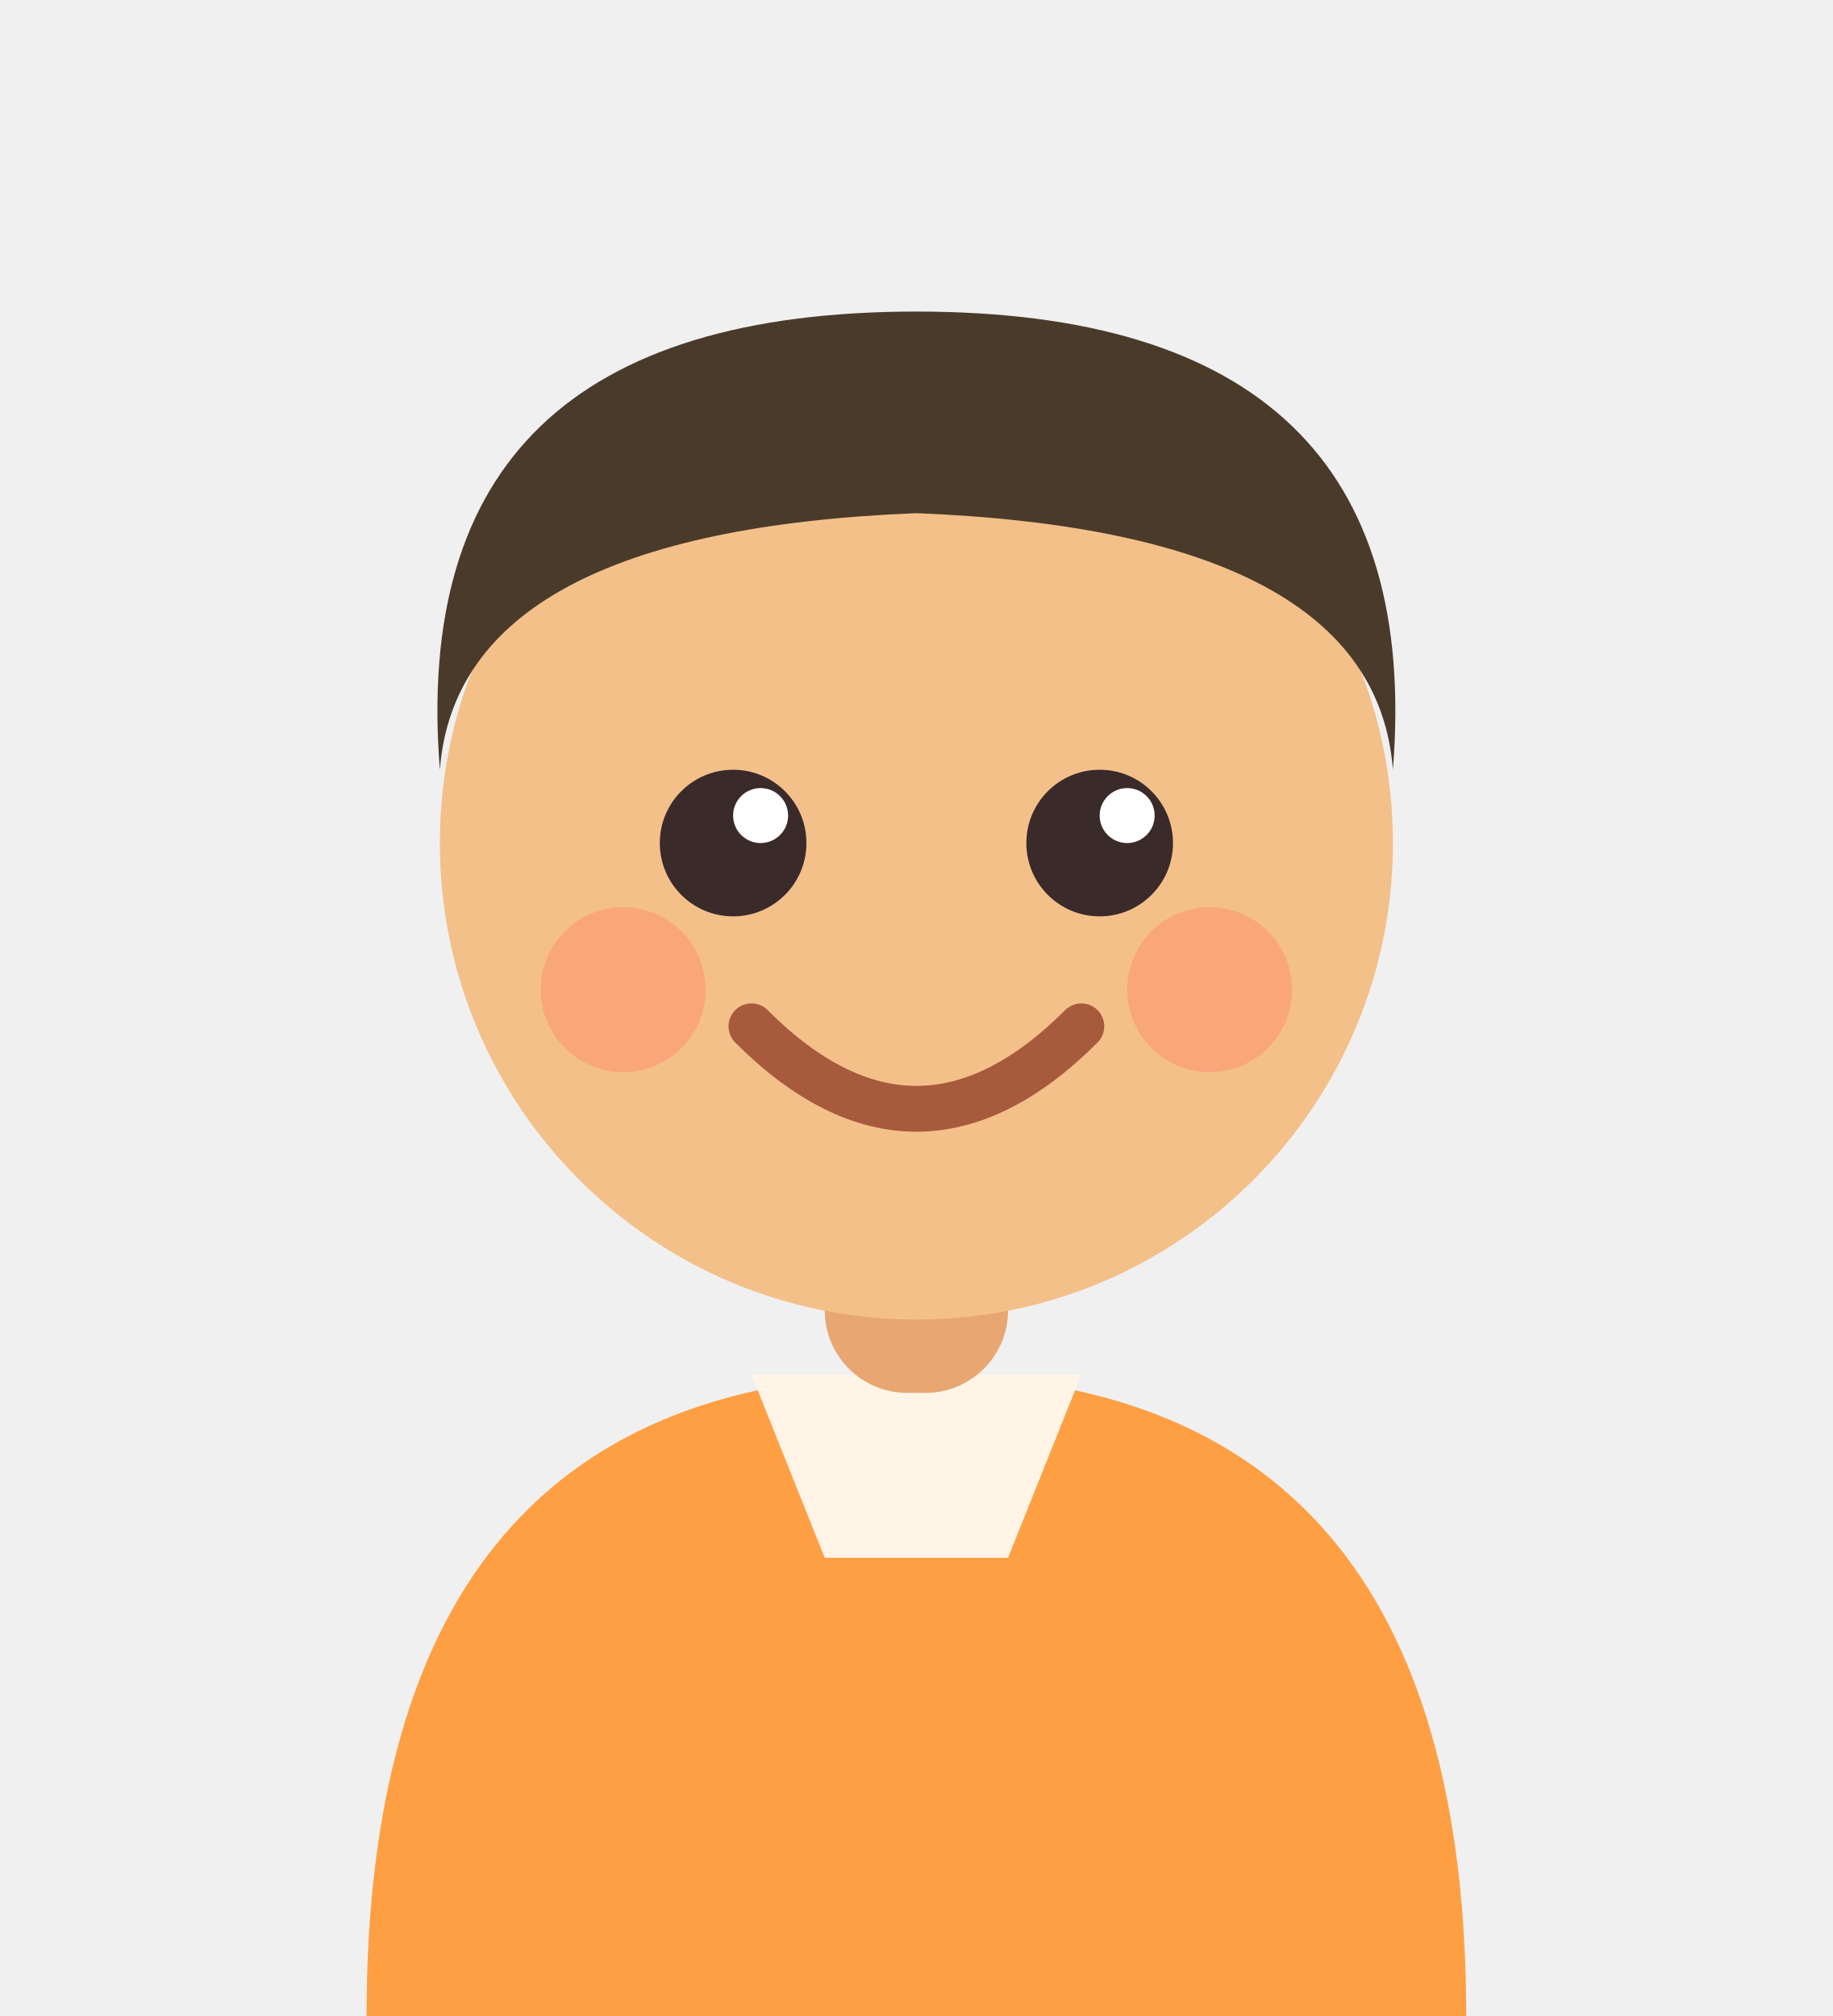
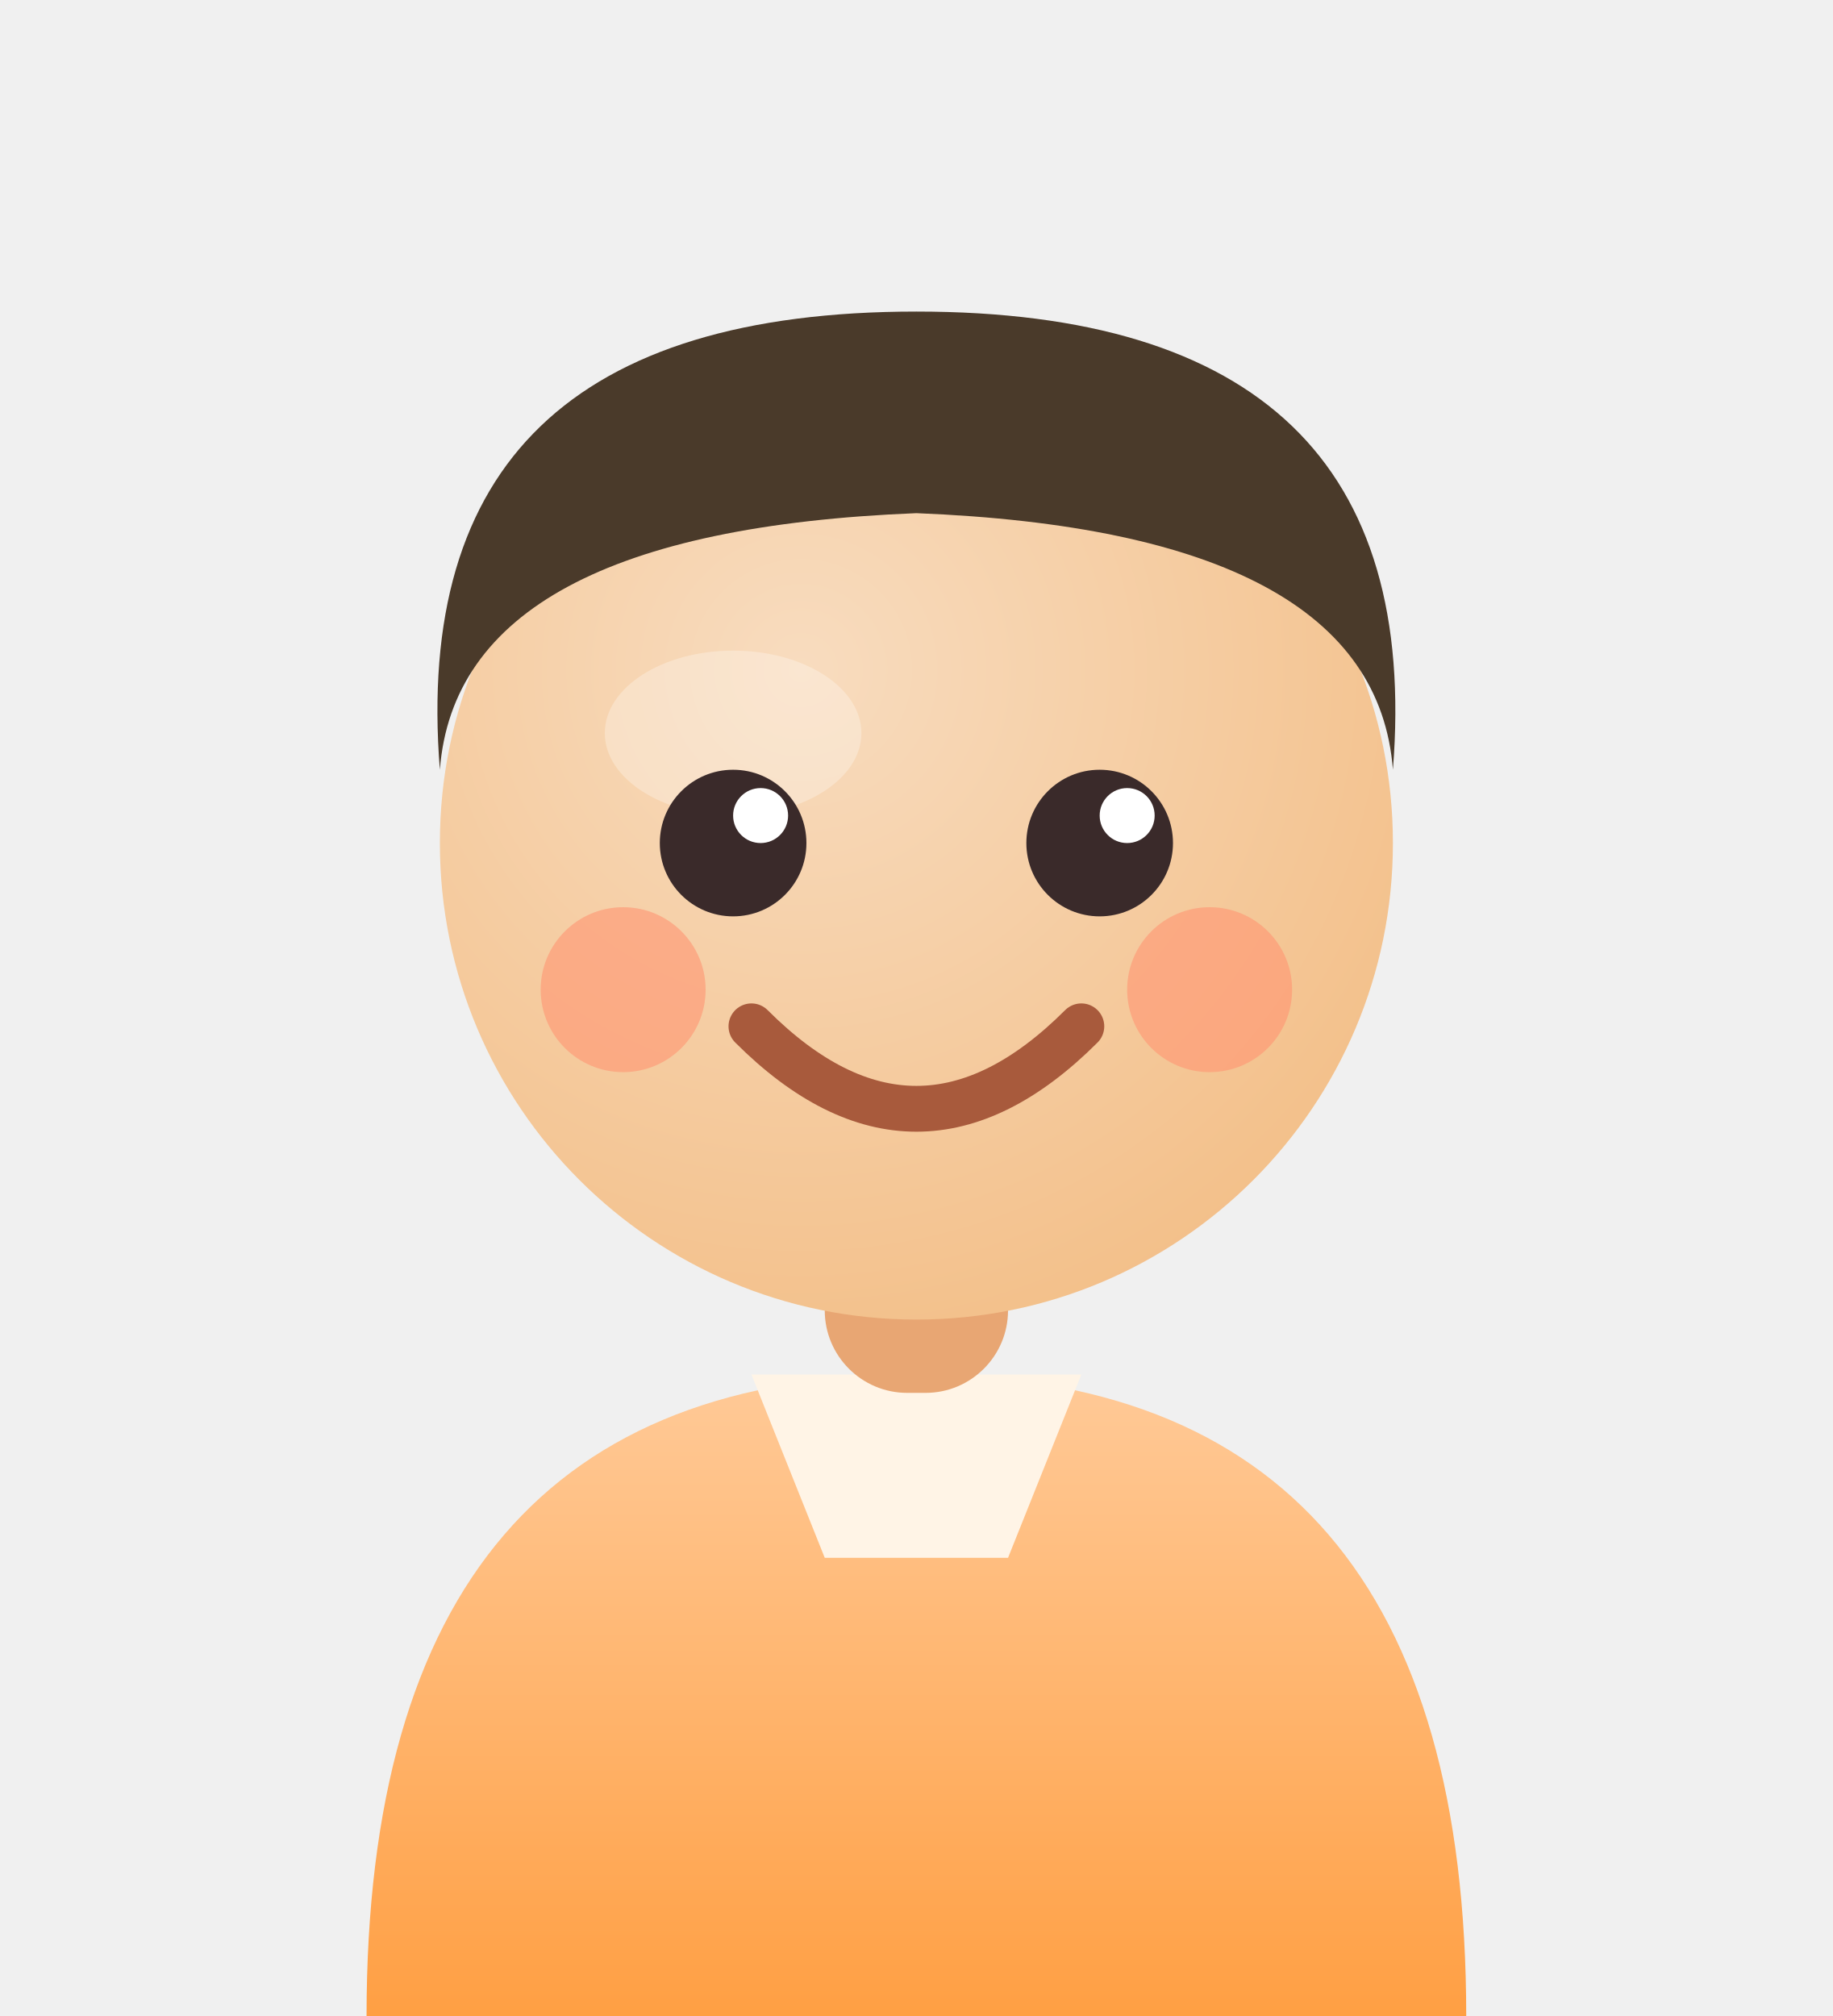
<svg xmlns="http://www.w3.org/2000/svg" viewBox="0 0 200 220" width="200" height="220">
-   <path d="M40 220 Q40 150 100 150 Q160 150 160 220 Z" fill="#ff9f43" />
+   <defs>
+     <linearGradient id="bodyGrad" x1="0" y1="0" x2="0" y2="1">
+       <stop offset="0%" stop-color="#ffca98" />
+       <stop offset="100%" stop-color="#ff9f43" />
+     </linearGradient>
+     <radialGradient id="headGrad" cx="38%" cy="32%" r="72%">
+       <stop offset="0%" stop-color="#f8dcbf" />
+       <stop offset="100%" stop-color="#f3c08a" />
+     </radialGradient>
+   </defs>
+   <path d="M40 220 Q40 150 100 150 Q160 150 160 220 Z" fill="url(#bodyGrad)" />
  <path d="M82 150 H118 L110 170 H90 Z" fill="#fff4e6" />
  <rect x="90" y="128" width="20" height="24" rx="9" fill="#e8a673" />
-   <circle cx="100" cy="92" r="52" fill="#f3c08a" />
+   <circle cx="100" cy="92" r="52" fill="url(#headGrad)" />
  <path d="M48 84 Q44 34 100 34 Q156 34 152 84 Q150 58 100 56 Q50 58 48 84 Z" fill="#4a3a2a" />
+   <ellipse cx="80" cy="80" rx="14" ry="9" fill="#ffffff" opacity="0.28" />
  <circle cx="80" cy="92" r="8" fill="#3a2a2a" />
  <circle cx="120" cy="92" r="8" fill="#3a2a2a" />
  <circle cx="83" cy="89" r="3" fill="#fff" />
  <circle cx="123" cy="89" r="3" fill="#fff" />
  <circle cx="68" cy="108" r="9" fill="#ff9472" opacity="0.6" />
  <circle cx="132" cy="108" r="9" fill="#ff9472" opacity="0.6" />
  <path d="M82 112 Q100 130 118 112" fill="none" stroke="#a85a3c" stroke-width="5" stroke-linecap="round" />
</svg>
